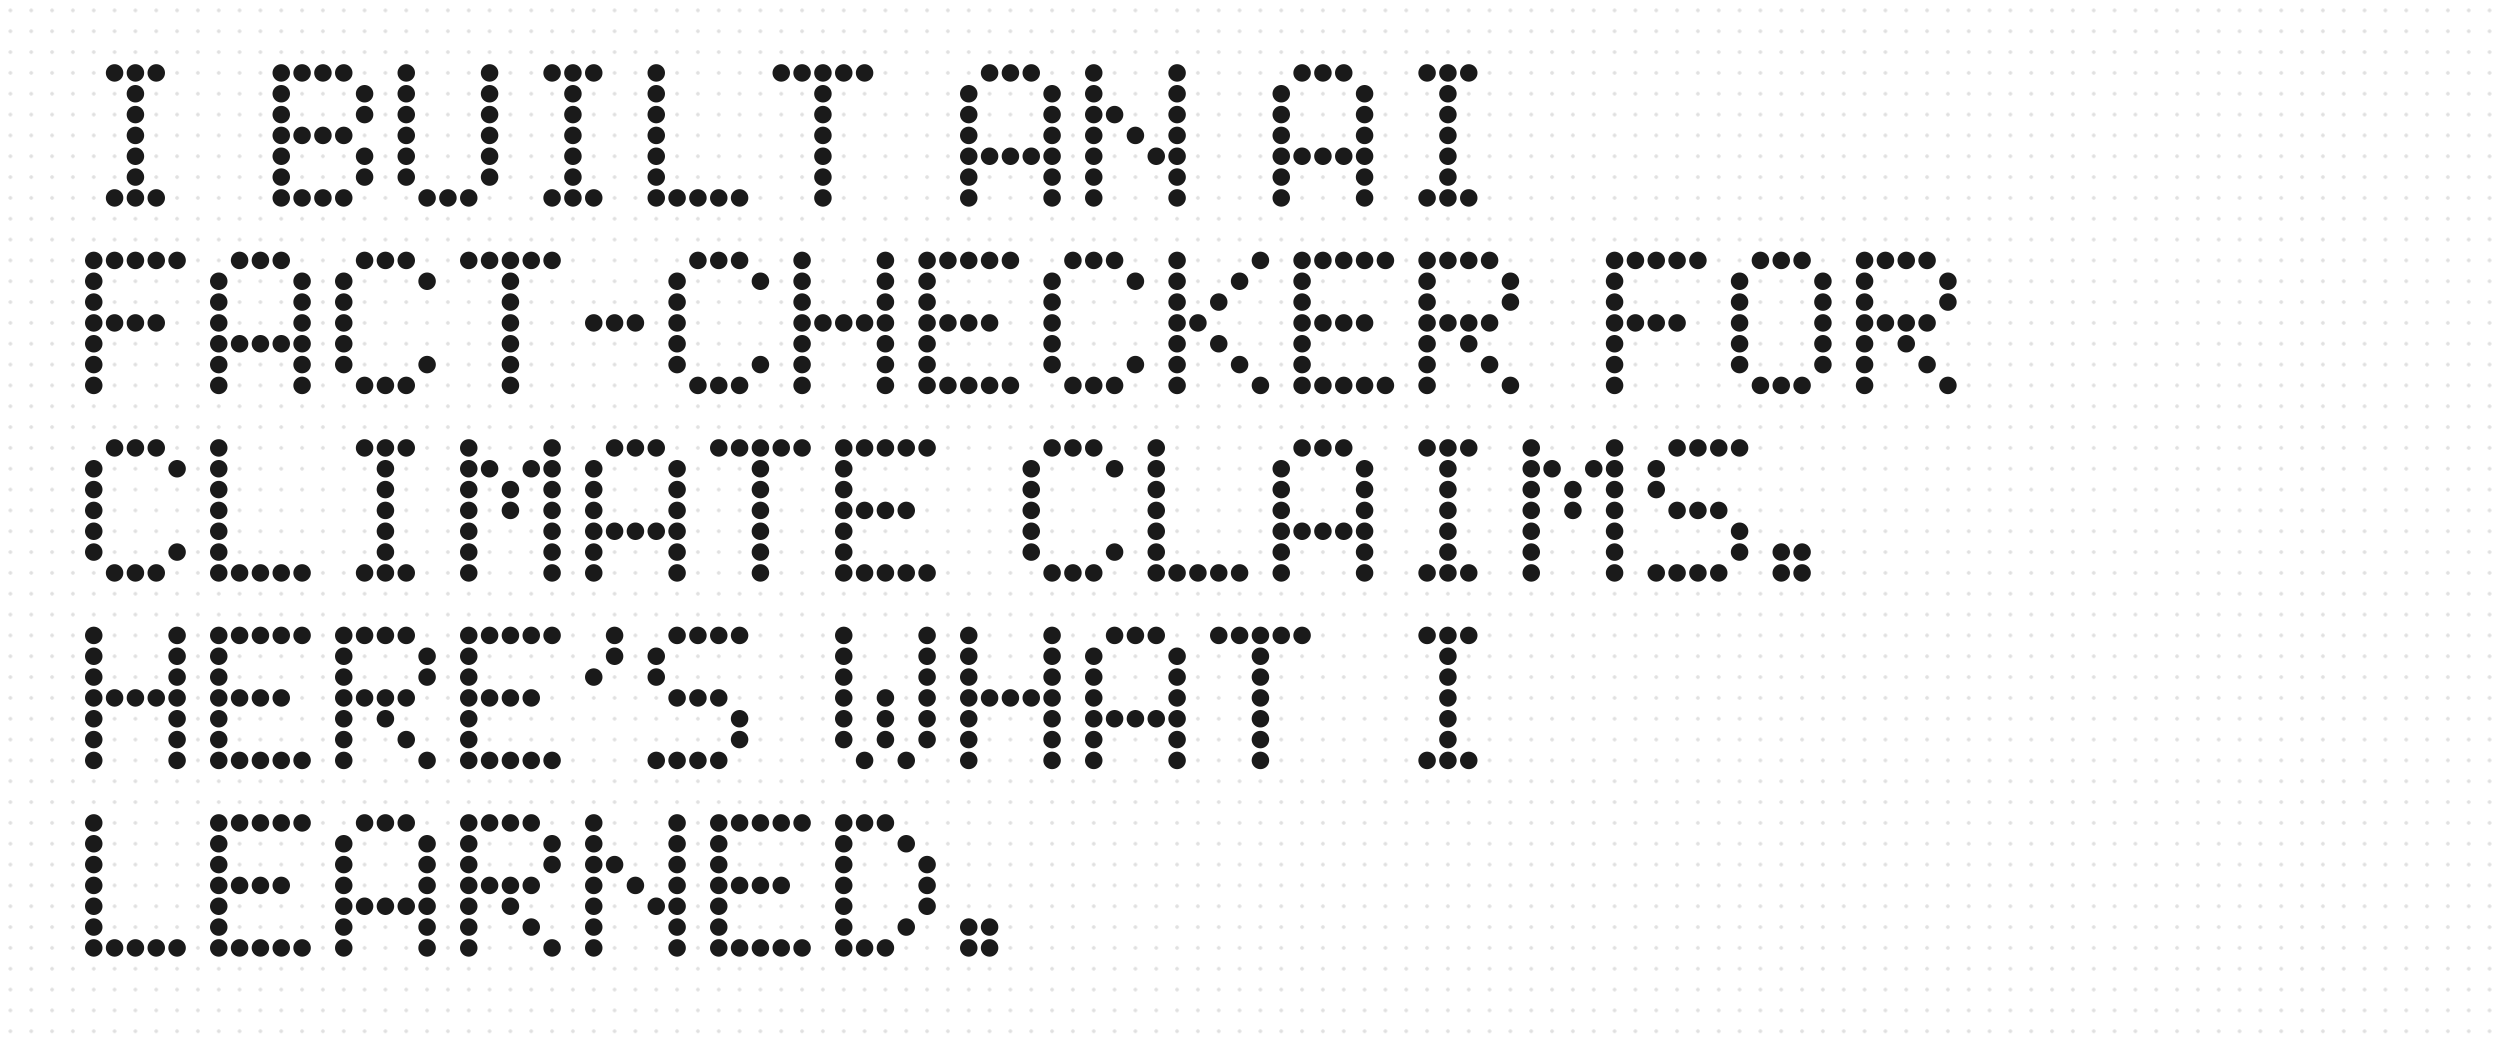
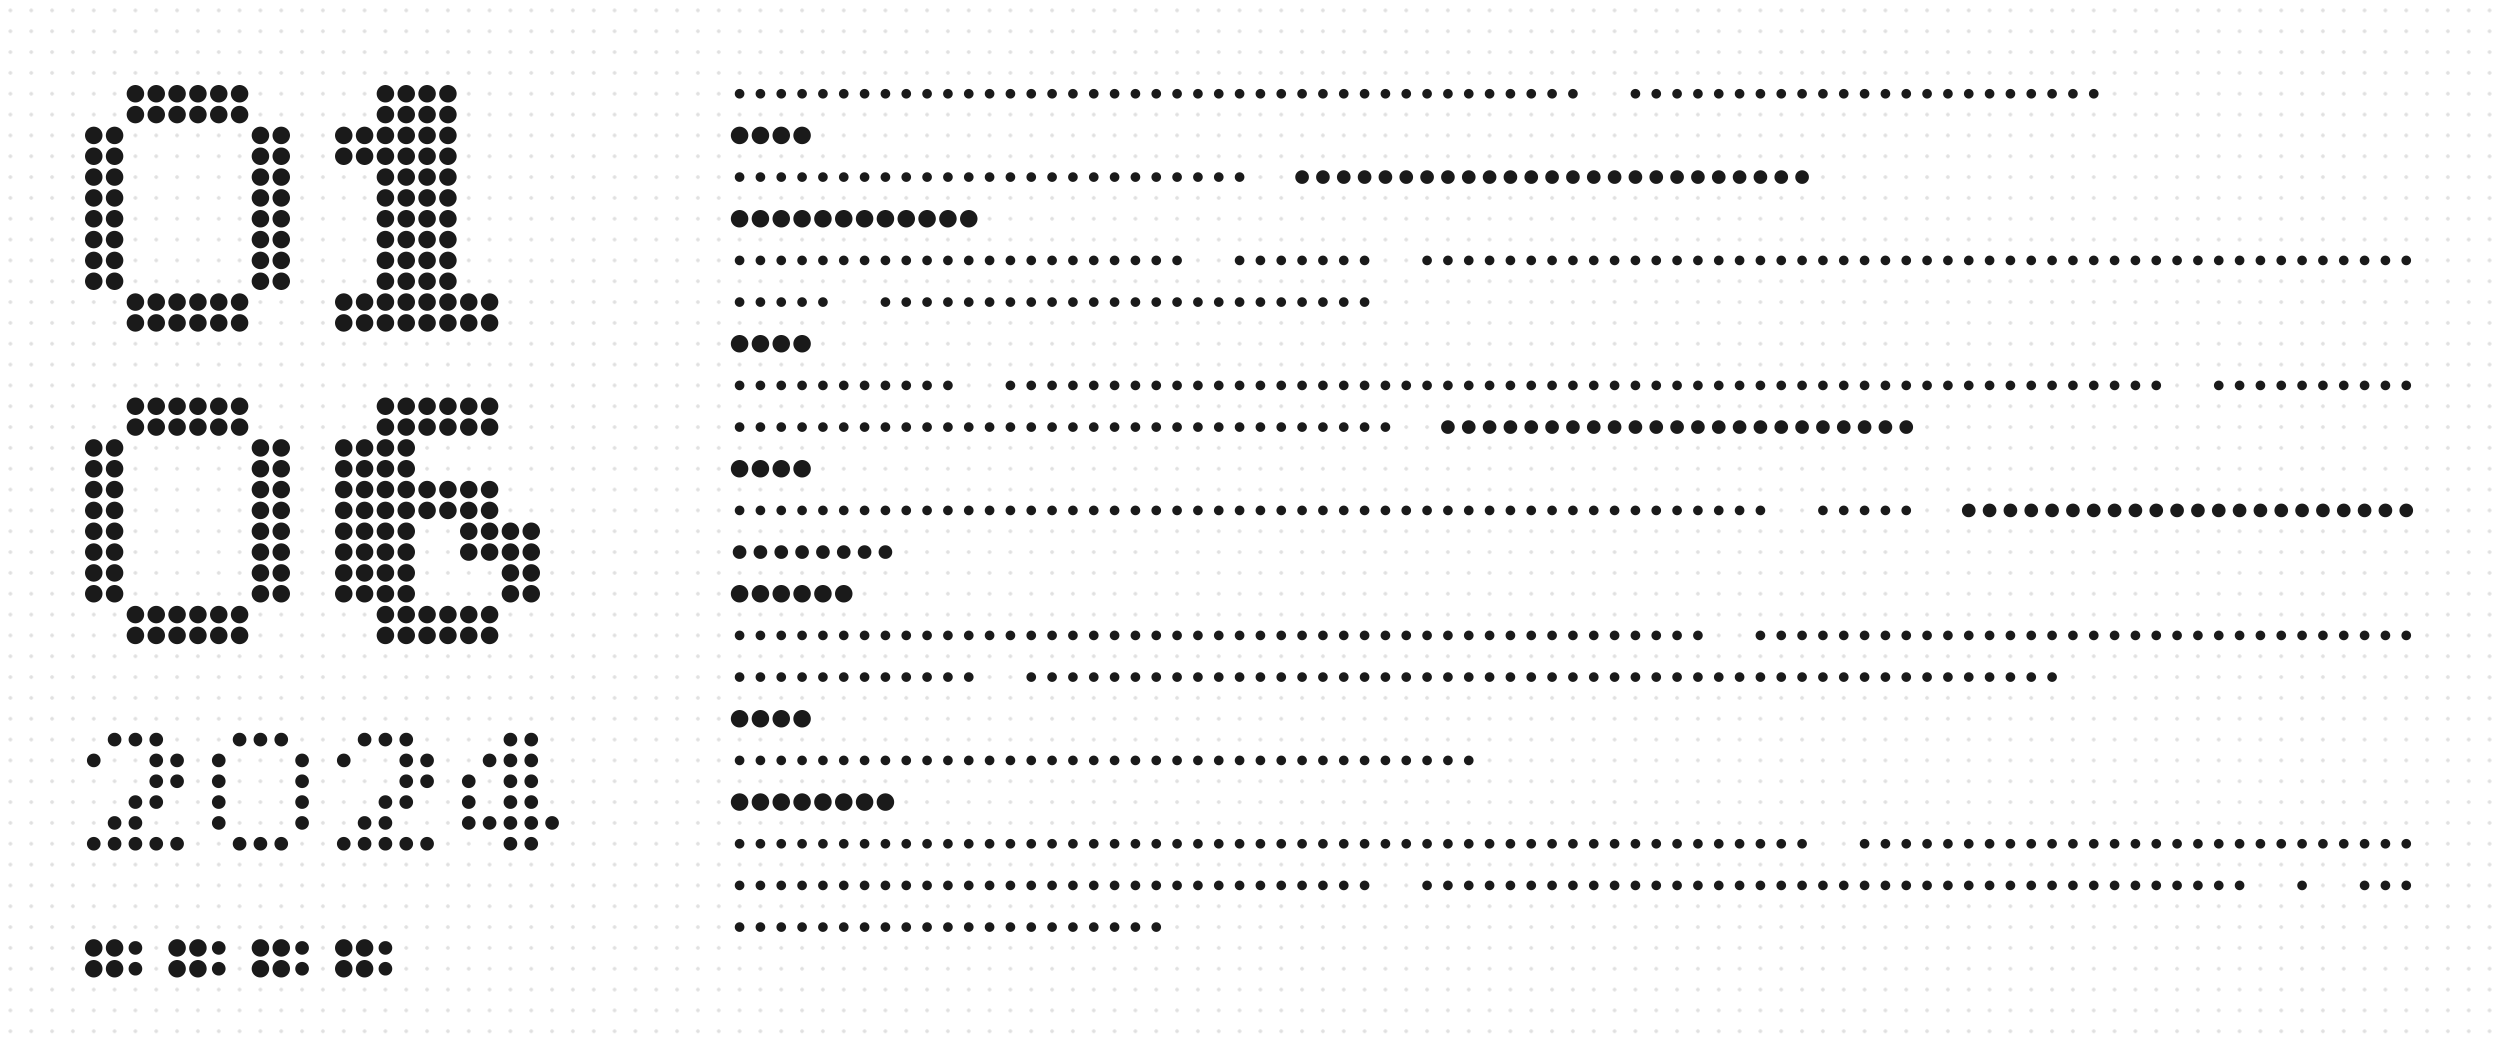
<svg xmlns="http://www.w3.org/2000/svg" viewBox="0 0 600 250" width="600" height="250" fill="none">
  <defs>
    <pattern id="g" width="5" height="5" patternUnits="userSpaceOnUse" x="0" y="0">
      <circle cx="2.5" cy="2.5" r=".45" fill="#1A1A1A" fill-opacity="0.13" />
    </pattern>
  </defs>
  <rect x="0" y="0" width="600" height="250" fill="url(#g)" />
-   <path stroke="#1A1A1A" stroke-width="4.2" stroke-linecap="round" d="M27.5 17.5h0m5 0h0m5 0h0m30 0h0m5 0h0m5 0h0m5 0h0m15 0h0m20 0h0m15 0h0m5 0h0m5 0h0m15 0h0m30 0h0m5 0h0m5 0h0m5 0h0m5 0h0m30 0h0m5 0h0m5 0h0m15 0h0m20 0h0m30 0h0m5 0h0m5 0h0m20 0h0m5 0h0m5 0h0m-320 5h0m35 0h0m20 0h0m10 0h0m20 0h0m20 0h0m20 0h0m40 0h0m35 0h0m20 0h0m10 0h0m20 0h0m25 0h0m20 0h0m20 0h0m-315 5h0m35 0h0m20 0h0m10 0h0m20 0h0m20 0h0m20 0h0m40 0h0m35 0h0m20 0h0m10 0h0m5 0h0m15 0h0m25 0h0m20 0h0m20 0h0m-315 5h0m35 0h0m5 0h0m5 0h0m5 0h0m15 0h0m20 0h0m20 0h0m20 0h0m40 0h0m35 0h0m20 0h0m10 0h0m10 0h0m10 0h0m25 0h0m20 0h0m20 0h0m-315 5h0m35 0h0m20 0h0m10 0h0m20 0h0m20 0h0m20 0h0m40 0h0m35 0h0m5 0h0m5 0h0m5 0h0m5 0h0m10 0h0m15 0h0m5 0h0m25 0h0m5 0h0m5 0h0m5 0h0m5 0h0m20 0h0m-315 5h0m35 0h0m20 0h0m10 0h0m20 0h0m20 0h0m20 0h0m40 0h0m35 0h0m20 0h0m10 0h0m20 0h0m25 0h0m20 0h0m20 0h0m-320 5h0m5 0h0m5 0h0m30 0h0m5 0h0m5 0h0m5 0h0m20 0h0m5 0h0m5 0h0m20 0h0m5 0h0m5 0h0m15 0h0m5 0h0m5 0h0m5 0h0m5 0h0m20 0h0m35 0h0m20 0h0m10 0h0m20 0h0m25 0h0m20 0h0m15 0h0m5 0h0m5 0h0m-330 15h0m5 0h0m5 0h0m5 0h0m5 0h0m15 0h0m5 0h0m5 0h0m20 0h0m5 0h0m5 0h0m15 0h0m5 0h0m5 0h0m5 0h0m5 0h0m35 0h0m5 0h0m5 0h0m15 0h0m20 0h0m10 0h0m5 0h0m5 0h0m5 0h0m5 0h0m15 0h0m5 0h0m5 0h0m15 0h0m20 0h0m10 0h0m5 0h0m5 0h0m5 0h0m5 0h0m10 0h0m5 0h0m5 0h0m5 0h0m30 0h0m5 0h0m5 0h0m5 0h0m5 0h0m15 0h0m5 0h0m5 0h0m15 0h0m5 0h0m5 0h0m5 0h0m-440 5h0m30 0h0m20 0h0m10 0h0m20 0h0m20 0h0m40 0h0m20 0h0m10 0h0m20 0h0m10 0h0m30 0h0m20 0h0m10 0h0m15 0h0m15 0h0m30 0h0m20 0h0m25 0h0m30 0h0m20 0h0m10 0h0m20 0h0m-445 5h0m30 0h0m20 0h0m10 0h0m40 0h0m40 0h0m30 0h0m20 0h0m10 0h0m30 0h0m30 0h0m10 0h0m20 0h0m30 0h0m20 0h0m25 0h0m30 0h0m20 0h0m10 0h0m20 0h0m-445 5h0m5 0h0m5 0h0m5 0h0m15 0h0m20 0h0m10 0h0m40 0h0m20 0h0m5 0h0m5 0h0m10 0h0m30 0h0m5 0h0m5 0h0m5 0h0m5 0h0m10 0h0m5 0h0m5 0h0m5 0h0m15 0h0m30 0h0m5 0h0m25 0h0m5 0h0m5 0h0m5 0h0m15 0h0m5 0h0m5 0h0m5 0h0m30 0h0m5 0h0m5 0h0m5 0h0m15 0h0m20 0h0m10 0h0m5 0h0m5 0h0m5 0h0m-440 5h0m30 0h0m5 0h0m5 0h0m5 0h0m5 0h0m10 0h0m40 0h0m40 0h0m30 0h0m20 0h0m10 0h0m30 0h0m30 0h0m10 0h0m20 0h0m30 0h0m10 0h0m35 0h0m30 0h0m20 0h0m10 0h0m10 0h0m-435 5h0m30 0h0m20 0h0m10 0h0m20 0h0m20 0h0m40 0h0m20 0h0m10 0h0m20 0h0m10 0h0m30 0h0m20 0h0m10 0h0m15 0h0m15 0h0m30 0h0m15 0h0m30 0h0m30 0h0m20 0h0m10 0h0m15 0h0m-440 5h0m30 0h0m20 0h0m15 0h0m5 0h0m5 0h0m25 0h0m45 0h0m5 0h0m5 0h0m15 0h0m20 0h0m10 0h0m5 0h0m5 0h0m5 0h0m5 0h0m15 0h0m5 0h0m5 0h0m15 0h0m20 0h0m10 0h0m5 0h0m5 0h0m5 0h0m5 0h0m10 0h0m20 0h0m25 0h0m35 0h0m5 0h0m5 0h0m15 0h0m20 0h0m-440 15h0m5 0h0m5 0h0m15 0h0m35 0h0m5 0h0m5 0h0m15 0h0m20 0h0m15 0h0m5 0h0m5 0h0m15 0h0m5 0h0m5 0h0m5 0h0m5 0h0m10 0h0m5 0h0m5 0h0m5 0h0m5 0h0m30 0h0m5 0h0m5 0h0m15 0h0m35 0h0m5 0h0m5 0h0m20 0h0m5 0h0m5 0h0m15 0h0m20 0h0m15 0h0m5 0h0m5 0h0m5 0h0m-395 5h0m20 0h0m10 0h0m40 0h0m20 0h0m5 0h0m10 0h0m5 0h0m10 0h0m20 0h0m20 0h0m20 0h0m45 0h0m20 0h0m10 0h0m30 0h0m20 0h0m20 0h0m20 0h0m5 0h0m10 0h0m5 0h0m10 0h0m-375 5h0m30 0h0m40 0h0m20 0h0m10 0h0m10 0h0m10 0h0m20 0h0m20 0h0m20 0h0m45 0h0m30 0h0m30 0h0m20 0h0m20 0h0m20 0h0m10 0h0m10 0h0m10 0h0m-375 5h0m30 0h0m40 0h0m20 0h0m10 0h0m10 0h0m10 0h0m20 0h0m20 0h0m20 0h0m5 0h0m5 0h0m5 0h0m30 0h0m30 0h0m30 0h0m20 0h0m20 0h0m20 0h0m10 0h0m10 0h0m15 0h0m5 0h0m5 0h0m-390 5h0m30 0h0m40 0h0m20 0h0m20 0h0m10 0h0m5 0h0m5 0h0m5 0h0m5 0h0m20 0h0m20 0h0m45 0h0m30 0h0m30 0h0m5 0h0m5 0h0m5 0h0m5 0h0m20 0h0m20 0h0m20 0h0m30 0h0m-395 5h0m20 0h0m10 0h0m40 0h0m20 0h0m20 0h0m10 0h0m20 0h0m20 0h0m20 0h0m45 0h0m20 0h0m10 0h0m30 0h0m20 0h0m20 0h0m20 0h0m20 0h0m30 0h0m10 0h0m5 0h0m-405 5h0m5 0h0m5 0h0m15 0h0m5 0h0m5 0h0m5 0h0m5 0h0m15 0h0m5 0h0m5 0h0m15 0h0m20 0h0m10 0h0m20 0h0m20 0h0m20 0h0m5 0h0m5 0h0m5 0h0m5 0h0m30 0h0m5 0h0m5 0h0m15 0h0m5 0h0m5 0h0m5 0h0m5 0h0m10 0h0m20 0h0m15 0h0m5 0h0m5 0h0m15 0h0m20 0h0m10 0h0m5 0h0m5 0h0m5 0h0m15 0h0m5 0h0m-410 15h0m20 0h0m10 0h0m5 0h0m5 0h0m5 0h0m5 0h0m10 0h0m5 0h0m5 0h0m5 0h0m15 0h0m5 0h0m5 0h0m5 0h0m5 0h0m15 0h0m15 0h0m5 0h0m5 0h0m5 0h0m25 0h0m20 0h0m10 0h0m20 0h0m15 0h0m5 0h0m5 0h0m15 0h0m5 0h0m5 0h0m5 0h0m5 0h0m30 0h0m5 0h0m5 0h0m-330 5h0m20 0h0m10 0h0m30 0h0m20 0h0m10 0h0m35 0h0m10 0h0m45 0h0m20 0h0m10 0h0m20 0h0m10 0h0m20 0h0m20 0h0m45 0h0m-325 5h0m20 0h0m10 0h0m30 0h0m20 0h0m10 0h0m30 0h0m15 0h0m45 0h0m20 0h0m10 0h0m20 0h0m10 0h0m20 0h0m20 0h0m45 0h0m-325 5h0m5 0h0m5 0h0m5 0h0m5 0h0m10 0h0m5 0h0m5 0h0m5 0h0m15 0h0m5 0h0m5 0h0m5 0h0m15 0h0m5 0h0m5 0h0m5 0h0m35 0h0m5 0h0m5 0h0m30 0h0m10 0h0m10 0h0m10 0h0m5 0h0m5 0h0m5 0h0m5 0h0m10 0h0m20 0h0m20 0h0m45 0h0m-325 5h0m20 0h0m10 0h0m30 0h0m10 0h0m20 0h0m65 0h0m25 0h0m10 0h0m10 0h0m10 0h0m20 0h0m10 0h0m5 0h0m5 0h0m5 0h0m5 0h0m20 0h0m45 0h0m-325 5h0m20 0h0m10 0h0m30 0h0m15 0h0m15 0h0m65 0h0m25 0h0m10 0h0m10 0h0m10 0h0m20 0h0m10 0h0m20 0h0m20 0h0m45 0h0m-325 5h0m20 0h0m10 0h0m5 0h0m5 0h0m5 0h0m5 0h0m10 0h0m20 0h0m10 0h0m5 0h0m5 0h0m5 0h0m5 0h0m25 0h0m5 0h0m5 0h0m5 0h0m35 0h0m10 0h0m15 0h0m20 0h0m10 0h0m20 0h0m20 0h0m40 0h0m5 0h0m5 0h0m-330 15h0m30 0h0m5 0h0m5 0h0m5 0h0m5 0h0m15 0h0m5 0h0m5 0h0m15 0h0m5 0h0m5 0h0m5 0h0m15 0h0m20 0h0m10 0h0m5 0h0m5 0h0m5 0h0m5 0h0m10 0h0m5 0h0m5 0h0m-190 5h0m30 0h0m30 0h0m20 0h0m10 0h0m20 0h0m10 0h0m20 0h0m10 0h0m30 0h0m15 0h0m-195 5h0m30 0h0m30 0h0m20 0h0m10 0h0m20 0h0m10 0h0m5 0h0m15 0h0m10 0h0m30 0h0m20 0h0m-200 5h0m30 0h0m5 0h0m5 0h0m5 0h0m15 0h0m20 0h0m10 0h0m5 0h0m5 0h0m5 0h0m15 0h0m10 0h0m10 0h0m10 0h0m5 0h0m5 0h0m5 0h0m15 0h0m20 0h0m-200 5h0m30 0h0m30 0h0m5 0h0m5 0h0m5 0h0m5 0h0m10 0h0m10 0h0m20 0h0m15 0h0m5 0h0m10 0h0m30 0h0m20 0h0m-200 5h0m30 0h0m30 0h0m20 0h0m10 0h0m15 0h0m15 0h0m20 0h0m10 0h0m30 0h0m15 0h0m15 0h0m5 0h0m-215 5h0m5 0h0m5 0h0m5 0h0m5 0h0m10 0h0m5 0h0m5 0h0m5 0h0m5 0h0m10 0h0m20 0h0m10 0h0m20 0h0m10 0h0m20 0h0m10 0h0m5 0h0m5 0h0m5 0h0m5 0h0m10 0h0m5 0h0m5 0h0m20 0h0m5 0h0" />
+   <path stroke="#1A1A1A" stroke-width="2.32" stroke-linecap="round" d="M177.5 22.5h0m5 0h0m5 0h0m5 0h0m5 0h0m5 0h0m5 0h0m5 0h0m5 0h0m5 0h0m5 0h0m5 0h0m5 0h0m5 0h0m5 0h0m5 0h0m5 0h0m5 0h0m5 0h0m5 0h0m5 0h0m5 0h0m5 0h0m5 0h0m5 0h0m5 0h0m5 0h0m5 0h0m5 0h0m5 0h0m5 0h0m5 0h0m5 0h0m5 0h0m5 0h0m5 0h0m5 0h0m5 0h0m5 0h0m5 0h0m5 0h0m15 0h0m5 0h0m5 0h0m5 0h0m5 0h0m5 0h0m5 0h0m5 0h0m5 0h0m5 0h0m5 0h0m5 0h0m5 0h0m5 0h0m5 0h0m5 0h0m5 0h0m5 0h0m5 0h0m5 0h0m5 0h0m5 0h0m5 0h0m-325 20h0m5 0h0m5 0h0m5 0h0m5 0h0m5 0h0m5 0h0m5 0h0m5 0h0m5 0h0m5 0h0m5 0h0m5 0h0m5 0h0m5 0h0m5 0h0m5 0h0m5 0h0m5 0h0m5 0h0m5 0h0m5 0h0m5 0h0m5 0h0m5 0h0m-120 20h0m5 0h0m5 0h0m5 0h0m5 0h0m5 0h0m5 0h0m5 0h0m5 0h0m5 0h0m5 0h0m5 0h0m5 0h0m5 0h0m5 0h0m5 0h0m5 0h0m5 0h0m5 0h0m5 0h0m5 0h0m5 0h0m15 0h0m5 0h0m5 0h0m5 0h0m5 0h0m5 0h0m5 0h0m15 0h0m5 0h0m5 0h0m5 0h0m5 0h0m5 0h0m5 0h0m5 0h0m5 0h0m5 0h0m5 0h0m5 0h0m5 0h0m5 0h0m5 0h0m5 0h0m5 0h0m5 0h0m5 0h0m5 0h0m5 0h0m5 0h0m5 0h0m5 0h0m5 0h0m5 0h0m5 0h0m5 0h0m5 0h0m5 0h0m5 0h0m5 0h0m5 0h0m5 0h0m5 0h0m5 0h0m5 0h0m5 0h0m5 0h0m5 0h0m5 0h0m5 0h0m5 0h0m5 0h0m5 0h0m5 0h0m5 0h0m5 0h0m-400 10h0m5 0h0m5 0h0m5 0h0m5 0h0m15 0h0m5 0h0m5 0h0m5 0h0m5 0h0m5 0h0m5 0h0m5 0h0m5 0h0m5 0h0m5 0h0m5 0h0m5 0h0m5 0h0m5 0h0m5 0h0m5 0h0m5 0h0m5 0h0m5 0h0m5 0h0m5 0h0m5 0h0m5 0h0m-150 20h0m5 0h0m5 0h0m5 0h0m5 0h0m5 0h0m5 0h0m5 0h0m5 0h0m5 0h0m5 0h0m15 0h0m5 0h0m5 0h0m5 0h0m5 0h0m5 0h0m5 0h0m5 0h0m5 0h0m5 0h0m5 0h0m5 0h0m5 0h0m5 0h0m5 0h0m5 0h0m5 0h0m5 0h0m5 0h0m5 0h0m5 0h0m5 0h0m5 0h0m5 0h0m5 0h0m5 0h0m5 0h0m5 0h0m5 0h0m5 0h0m5 0h0m5 0h0m5 0h0m5 0h0m5 0h0m5 0h0m5 0h0m5 0h0m5 0h0m5 0h0m5 0h0m5 0h0m5 0h0m5 0h0m5 0h0m5 0h0m5 0h0m5 0h0m5 0h0m5 0h0m5 0h0m5 0h0m5 0h0m5 0h0m5 0h0m5 0h0m15 0h0m5 0h0m5 0h0m5 0h0m5 0h0m5 0h0m5 0h0m5 0h0m5 0h0m5 0h0m-400 10h0m5 0h0m5 0h0m5 0h0m5 0h0m5 0h0m5 0h0m5 0h0m5 0h0m5 0h0m5 0h0m5 0h0m5 0h0m5 0h0m5 0h0m5 0h0m5 0h0m5 0h0m5 0h0m5 0h0m5 0h0m5 0h0m5 0h0m5 0h0m5 0h0m5 0h0m5 0h0m5 0h0m5 0h0m5 0h0m5 0h0m5 0h0m-155 20h0m5 0h0m5 0h0m5 0h0m5 0h0m5 0h0m5 0h0m5 0h0m5 0h0m5 0h0m5 0h0m5 0h0m5 0h0m5 0h0m5 0h0m5 0h0m5 0h0m5 0h0m5 0h0m5 0h0m5 0h0m5 0h0m5 0h0m5 0h0m5 0h0m5 0h0m5 0h0m5 0h0m5 0h0m5 0h0m5 0h0m5 0h0m5 0h0m5 0h0m5 0h0m5 0h0m5 0h0m5 0h0m5 0h0m5 0h0m5 0h0m5 0h0m5 0h0m5 0h0m5 0h0m5 0h0m5 0h0m5 0h0m5 0h0m5 0h0m15 0h0m5 0h0m5 0h0m5 0h0m5 0h0m-280 30h0m5 0h0m5 0h0m5 0h0m5 0h0m5 0h0m5 0h0m5 0h0m5 0h0m5 0h0m5 0h0m5 0h0m5 0h0m5 0h0m5 0h0m5 0h0m5 0h0m5 0h0m5 0h0m5 0h0m5 0h0m5 0h0m5 0h0m5 0h0m5 0h0m5 0h0m5 0h0m5 0h0m5 0h0m5 0h0m5 0h0m5 0h0m5 0h0m5 0h0m5 0h0m5 0h0m5 0h0m5 0h0m5 0h0m5 0h0m5 0h0m5 0h0m5 0h0m5 0h0m5 0h0m5 0h0m5 0h0m15 0h0m5 0h0m5 0h0m5 0h0m5 0h0m5 0h0m5 0h0m5 0h0m5 0h0m5 0h0m5 0h0m5 0h0m5 0h0m5 0h0m5 0h0m5 0h0m5 0h0m5 0h0m5 0h0m5 0h0m5 0h0m5 0h0m5 0h0m5 0h0m5 0h0m5 0h0m5 0h0m5 0h0m5 0h0m5 0h0m5 0h0m5 0h0m-400 10h0m5 0h0m5 0h0m5 0h0m5 0h0m5 0h0m5 0h0m5 0h0m5 0h0m5 0h0m5 0h0m5 0h0m15 0h0m5 0h0m5 0h0m5 0h0m5 0h0m5 0h0m5 0h0m5 0h0m5 0h0m5 0h0m5 0h0m5 0h0m5 0h0m5 0h0m5 0h0m5 0h0m5 0h0m5 0h0m5 0h0m5 0h0m5 0h0m5 0h0m5 0h0m5 0h0m5 0h0m5 0h0m5 0h0m5 0h0m5 0h0m5 0h0m5 0h0m5 0h0m5 0h0m5 0h0m5 0h0m5 0h0m5 0h0m5 0h0m5 0h0m5 0h0m5 0h0m5 0h0m5 0h0m5 0h0m5 0h0m5 0h0m5 0h0m5 0h0m5 0h0m5 0h0m-315 20h0m5 0h0m5 0h0m5 0h0m5 0h0m5 0h0m5 0h0m5 0h0m5 0h0m5 0h0m5 0h0m5 0h0m5 0h0m5 0h0m5 0h0m5 0h0m5 0h0m5 0h0m5 0h0m5 0h0m5 0h0m5 0h0m5 0h0m5 0h0m5 0h0m5 0h0m5 0h0m5 0h0m5 0h0m5 0h0m5 0h0m5 0h0m5 0h0m5 0h0m5 0h0m5 0h0m-175 20h0m5 0h0m5 0h0m5 0h0m5 0h0m5 0h0m5 0h0m5 0h0m5 0h0m5 0h0m5 0h0m5 0h0m5 0h0m5 0h0m5 0h0m5 0h0m5 0h0m5 0h0m5 0h0m5 0h0m5 0h0m5 0h0m5 0h0m5 0h0m5 0h0m5 0h0m5 0h0m5 0h0m5 0h0m5 0h0m5 0h0m5 0h0m5 0h0m5 0h0m5 0h0m5 0h0m5 0h0m5 0h0m5 0h0m5 0h0m5 0h0m5 0h0m5 0h0m5 0h0m5 0h0m5 0h0m5 0h0m5 0h0m5 0h0m5 0h0m5 0h0m5 0h0m15 0h0m5 0h0m5 0h0m5 0h0m5 0h0m5 0h0m5 0h0m5 0h0m5 0h0m5 0h0m5 0h0m5 0h0m5 0h0m5 0h0m5 0h0m5 0h0m5 0h0m5 0h0m5 0h0m5 0h0m5 0h0m5 0h0m5 0h0m5 0h0m5 0h0m5 0h0m5 0h0m-400 10h0m5 0h0m5 0h0m5 0h0m5 0h0m5 0h0m5 0h0m5 0h0m5 0h0m5 0h0m5 0h0m5 0h0m5 0h0m5 0h0m5 0h0m5 0h0m5 0h0m5 0h0m5 0h0m5 0h0m5 0h0m5 0h0m5 0h0m5 0h0m5 0h0m5 0h0m5 0h0m5 0h0m5 0h0m5 0h0m5 0h0m15 0h0m5 0h0m5 0h0m5 0h0m5 0h0m5 0h0m5 0h0m5 0h0m5 0h0m5 0h0m5 0h0m5 0h0m5 0h0m5 0h0m5 0h0m5 0h0m5 0h0m5 0h0m5 0h0m5 0h0m5 0h0m5 0h0m5 0h0m5 0h0m5 0h0m5 0h0m5 0h0m5 0h0m5 0h0m5 0h0m5 0h0m5 0h0m5 0h0m5 0h0m5 0h0m5 0h0m5 0h0m5 0h0m5 0h0m5 0h0m15 0h0m15 0h0m5 0h0m5 0h0m-400 10h0m5 0h0m5 0h0m5 0h0m5 0h0m5 0h0m5 0h0m5 0h0m5 0h0m5 0h0m5 0h0m5 0h0m5 0h0m5 0h0m5 0h0m5 0h0m5 0h0m5 0h0m5 0h0m5 0h0m5 0h0" />
+   <path stroke="#1A1A1A" stroke-width="3.28" stroke-linecap="round" d="M312.5 42.5h0m5 0h0m5 0h0m5 0h0m5 0h0m5 0h0m5 0h0m5 0h0m5 0h0m5 0h0m5 0h0m5 0h0m5 0h0m5 0h0m5 0h0m5 0h0m5 0h0m5 0h0m5 0h0m5 0h0m5 0h0m5 0h0m5 0h0m5 0h0m5 0h0m-85 60h0m5 0h0m5 0h0m5 0h0m5 0h0m5 0h0m5 0h0m5 0h0m5 0h0m5 0h0m5 0h0m5 0h0m5 0h0m5 0h0m5 0h0m5 0h0m5 0h0m5 0h0m5 0h0m5 0h0m5 0h0m5 0h0m5 0h0m15 20h0m5 0h0m5 0h0m5 0h0m5 0h0m5 0h0m5 0h0m5 0h0m5 0h0m5 0h0m5 0h0m5 0h0m5 0h0m5 0h0m5 0h0m5 0h0m5 0h0m5 0h0m5 0h0m5 0h0m5 0h0m5 0h0m-400 10h0m5 0h0m5 0h0m5 0h0m5 0h0m5 0h0m5 0h0m5 0h0m-185 45h0m5 0h0m5 0h0m20 0h0m5 0h0m5 0h0m20 0h0m5 0h0m5 0h0m25 0h0m5 0h0m-105 5h0m15 0h0m5 0h0m10 0h0m20 0h0m10 0h0m15 0h0m5 0h0m15 0h0m5 0h0m5 0h0m-90 5h0m5 0h0m10 0h0m20 0h0m25 0h0m5 0h0m10 0h0m10 0h0m5 0h0m-95 5h0m5 0h0m15 0h0m20 0h0m20 0h0m5 0h0m15 0h0m10 0h0m5 0h0m-100 5h0m5 0h0m20 0h0m20 0h0m15 0h0m5 0h0m20 0h0m5 0h0m5 0h0m5 0h0m5 0h0m-110 5h0m5 0h0m5 0h0m5 0h0m5 0h0m15 0h0m5 0h0m5 0h0m15 0h0m5 0h0m5 0h0m5 0h0m5 0h0m20 0h0m5 0h0m-95 25h0m20 0h0m20 0h0m20 0h0m-60 5h0m20 0h0m20 0h0m20 0h0" />
+   <path stroke="#1A1A1A" stroke-width="4.2" stroke-linecap="round" d="M32.5 22.5h0m5 0h0m5 0h0m5 0h0m5 0h0m5 0h0m35 0h0m5 0h0m5 0h0m5 0h0m-75 5h0m5 0h0m5 0h0m5 0h0m5 0h0m5 0h0m35 0h0m5 0h0m5 0h0m5 0h0m-85 5h0m5 0h0m35 0h0m5 0h0m15 0h0m5 0h0m5 0h0m5 0h0m5 0h0m5 0h0m70 0h0m5 0h0m5 0h0m5 0h0m-170 5h0m5 0h0m35 0h0m5 0h0m15 0h0m5 0h0m5 0h0m5 0h0m5 0h0m5 0h0m-85 5h0m5 0h0m35 0h0m5 0h0m25 0h0m5 0h0m5 0h0m5 0h0m-85 5h0m5 0h0m35 0h0m5 0h0m25 0h0m5 0h0m5 0h0m5 0h0m-85 5h0m5 0h0m35 0h0m5 0h0m25 0h0m5 0h0m5 0h0m5 0h0m70 0h0m5 0h0m5 0h0m5 0h0m5 0h0m5 0h0m5 0h0m5 0h0m5 0h0m5 0h0m5 0h0m5 0h0m-210 5h0m5 0h0m35 0h0m5 0h0m25 0h0m5 0h0m5 0h0m5 0h0m-85 5h0m5 0h0m35 0h0m5 0h0m25 0h0m5 0h0m5 0h0m5 0h0m-85 5h0m5 0h0m35 0h0m5 0h0m25 0h0m5 0h0m5 0h0m5 0h0m-75 5h0m5 0h0m5 0h0m5 0h0m5 0h0m5 0h0m25 0h0m5 0h0m5 0h0m5 0h0m5 0h0m5 0h0m5 0h0m5 0h0m-85 5h0m5 0h0m5 0h0m5 0h0m5 0h0m5 0h0m25 0h0m5 0h0m5 0h0m5 0h0m5 0h0m5 0h0m5 0h0m5 0h0m60 5h0m5 0h0m5 0h0m5 0h0m-160 15h0m5 0h0m5 0h0m5 0h0m5 0h0m5 0h0m35 0h0m5 0h0m5 0h0m5 0h0m5 0h0m5 0h0m-85 5h0m5 0h0m5 0h0m5 0h0m5 0h0m5 0h0m35 0h0m5 0h0m5 0h0m5 0h0m5 0h0m5 0h0m-95 5h0m5 0h0m35 0h0m5 0h0m15 0h0m5 0h0m5 0h0m5 0h0m-75 5h0m5 0h0m35 0h0m5 0h0m15 0h0m5 0h0m5 0h0m5 0h0m80 0h0m5 0h0m5 0h0m5 0h0m-170 5h0m5 0h0m35 0h0m5 0h0m15 0h0m5 0h0m5 0h0m5 0h0m5 0h0m5 0h0m5 0h0m5 0h0m-95 5h0m5 0h0m35 0h0m5 0h0m15 0h0m5 0h0m5 0h0m5 0h0m5 0h0m5 0h0m5 0h0m5 0h0m-95 5h0m5 0h0m35 0h0m5 0h0m15 0h0m5 0h0m5 0h0m5 0h0m15 0h0m5 0h0m5 0h0m5 0h0m-105 5h0m5 0h0m35 0h0m5 0h0m15 0h0m5 0h0m5 0h0m5 0h0m15 0h0m5 0h0m5 0h0m5 0h0m-105 5h0m5 0h0m35 0h0m5 0h0m15 0h0m5 0h0m5 0h0m5 0h0m25 0h0m5 0h0m-105 5h0m5 0h0m35 0h0m5 0h0m15 0h0m5 0h0m5 0h0m5 0h0m25 0h0m5 0h0m50 0h0m5 0h0m5 0h0m5 0h0m5 0h0m5 0h0m-170 5h0m5 0h0m5 0h0m5 0h0m5 0h0m5 0h0m35 0h0m5 0h0m5 0h0m5 0h0m5 0h0m5 0h0m-85 5h0m5 0h0m5 0h0m5 0h0m5 0h0m5 0h0m35 0h0m5 0h0m5 0h0m5 0h0m5 0h0m5 0h0m60 20h0m5 0h0m5 0h0m5 0h0m-15 20h0m5 0h0m5 0h0m5 0h0m5 0h0m5 0h0m5 0h0m5 0h0m-190 35h0m5 0h0m15 0h0m5 0h0m15 0h0m5 0h0m15 0h0m5 0h0m-65 5h0m5 0h0m15 0h0m5 0h0m15 0h0m5 0h0m15 0h0m5 0h0" />
</svg>
